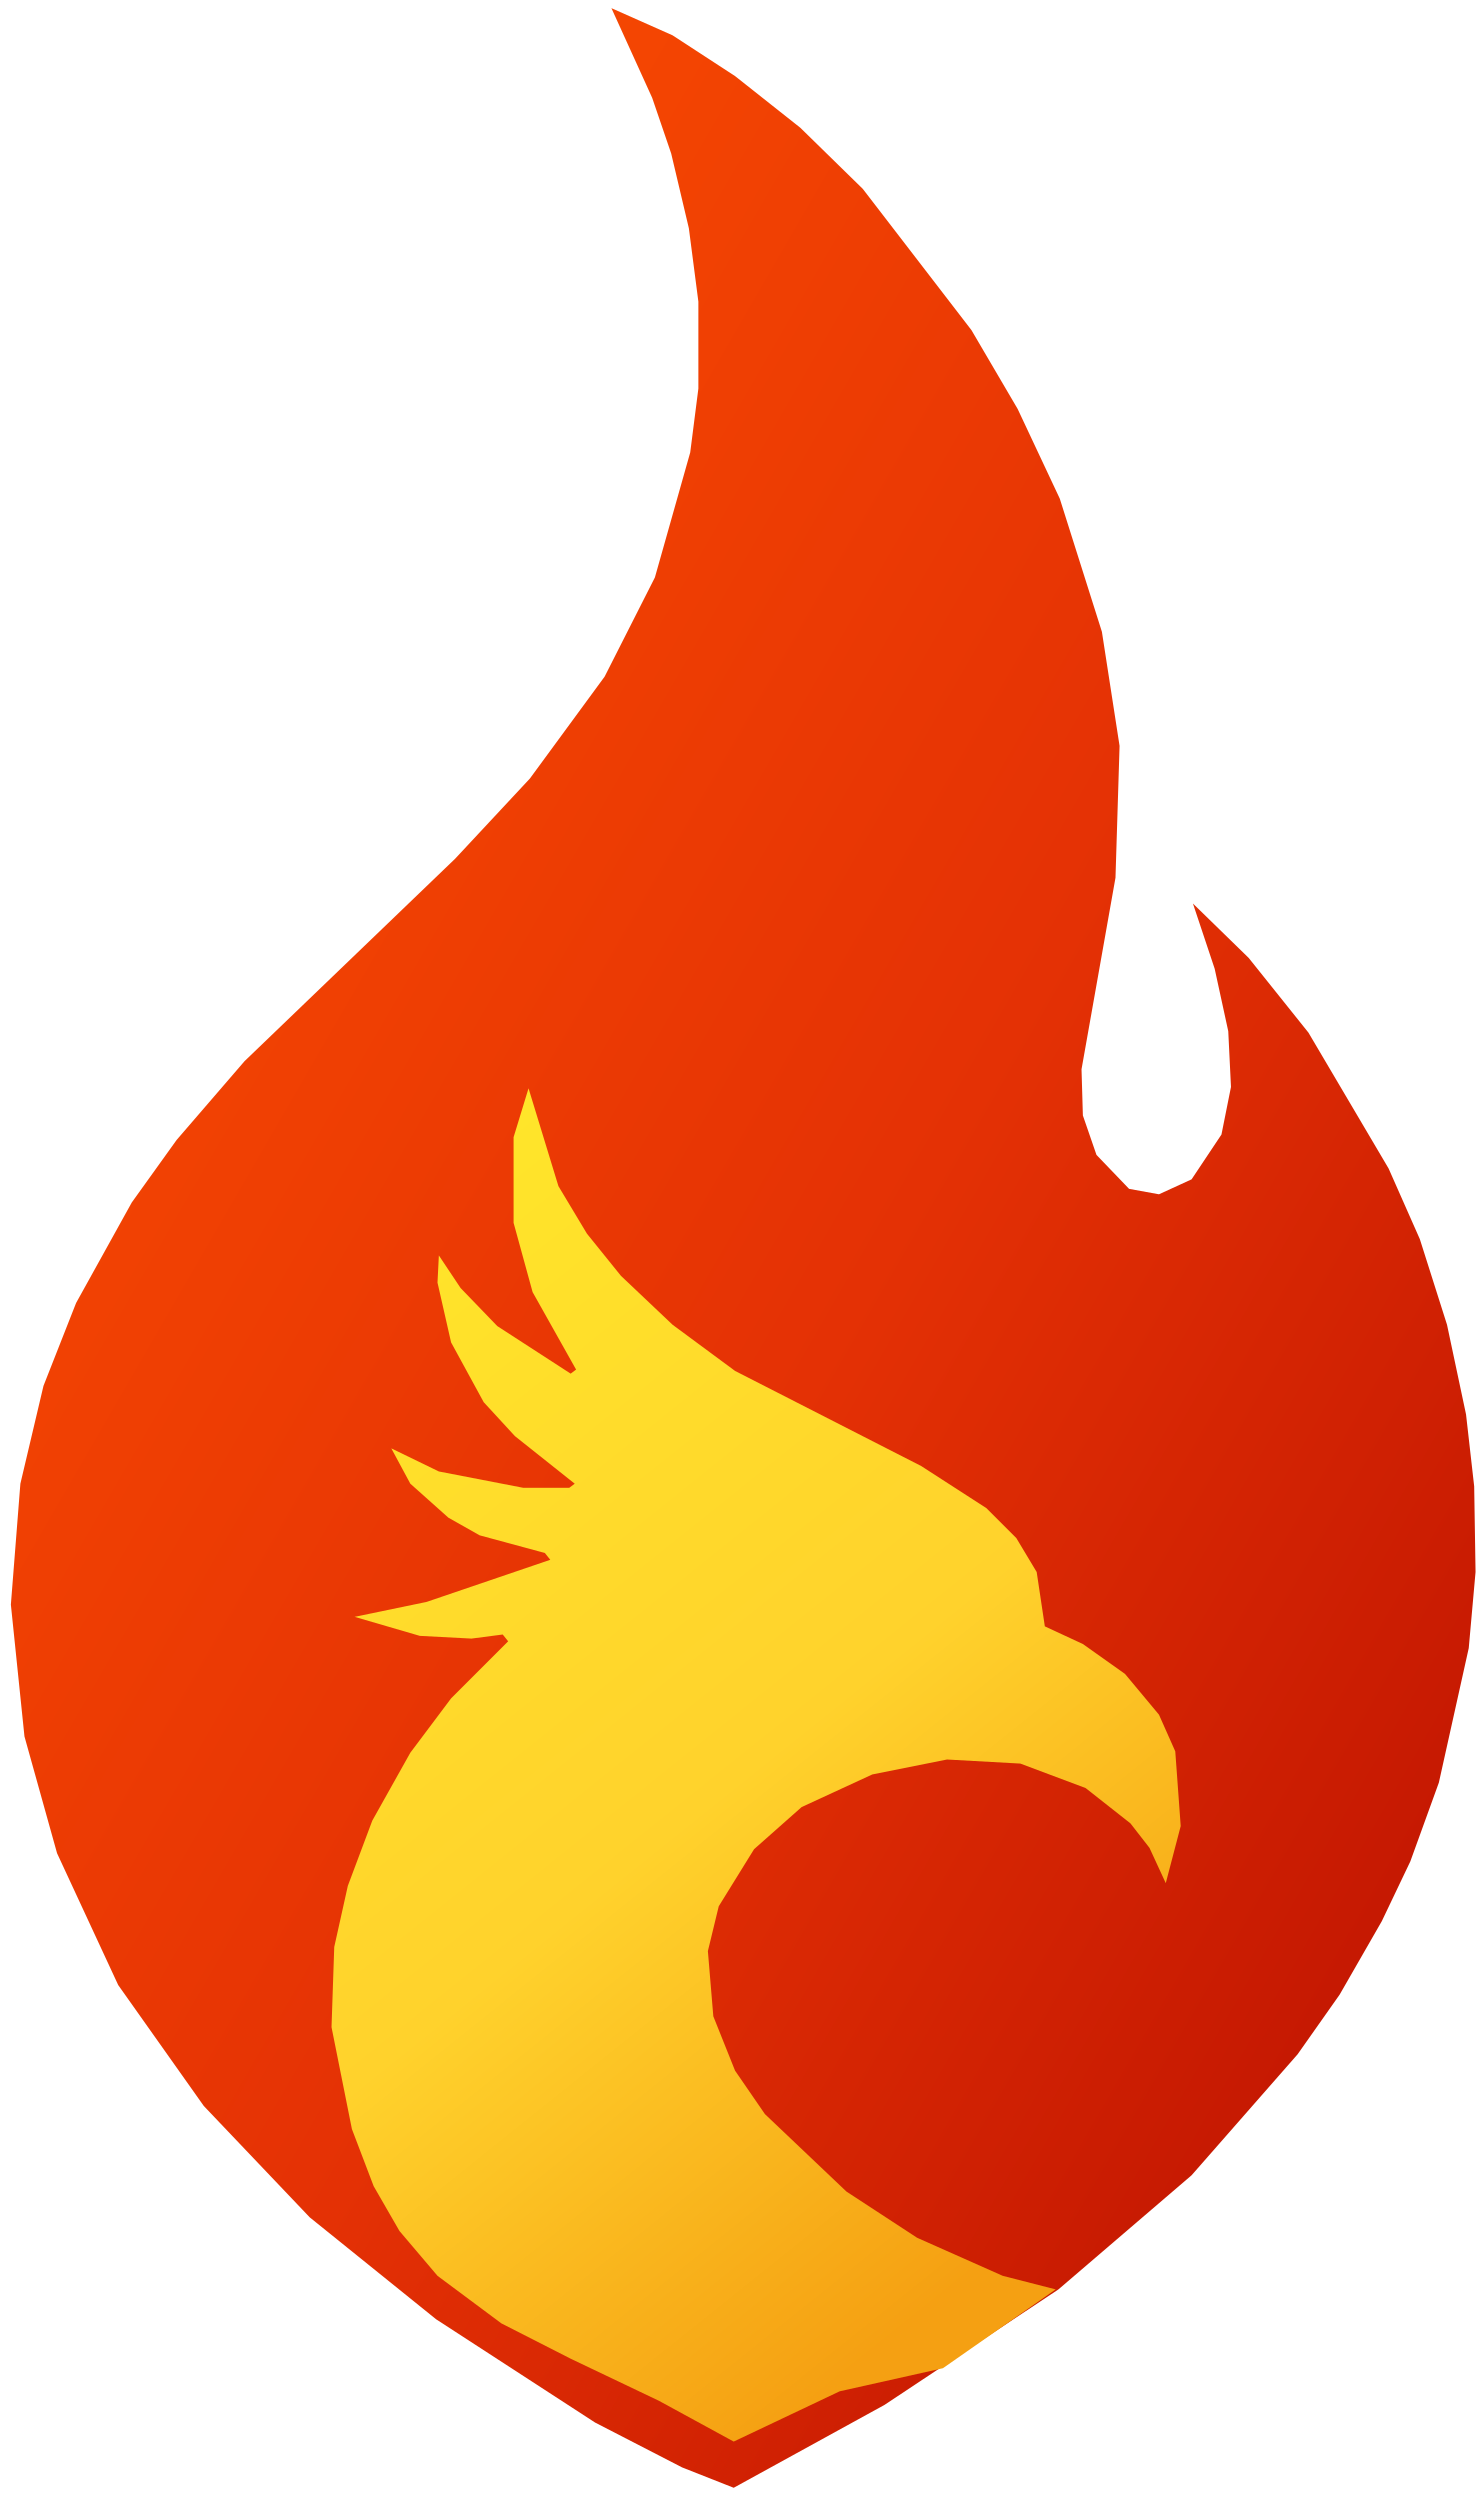
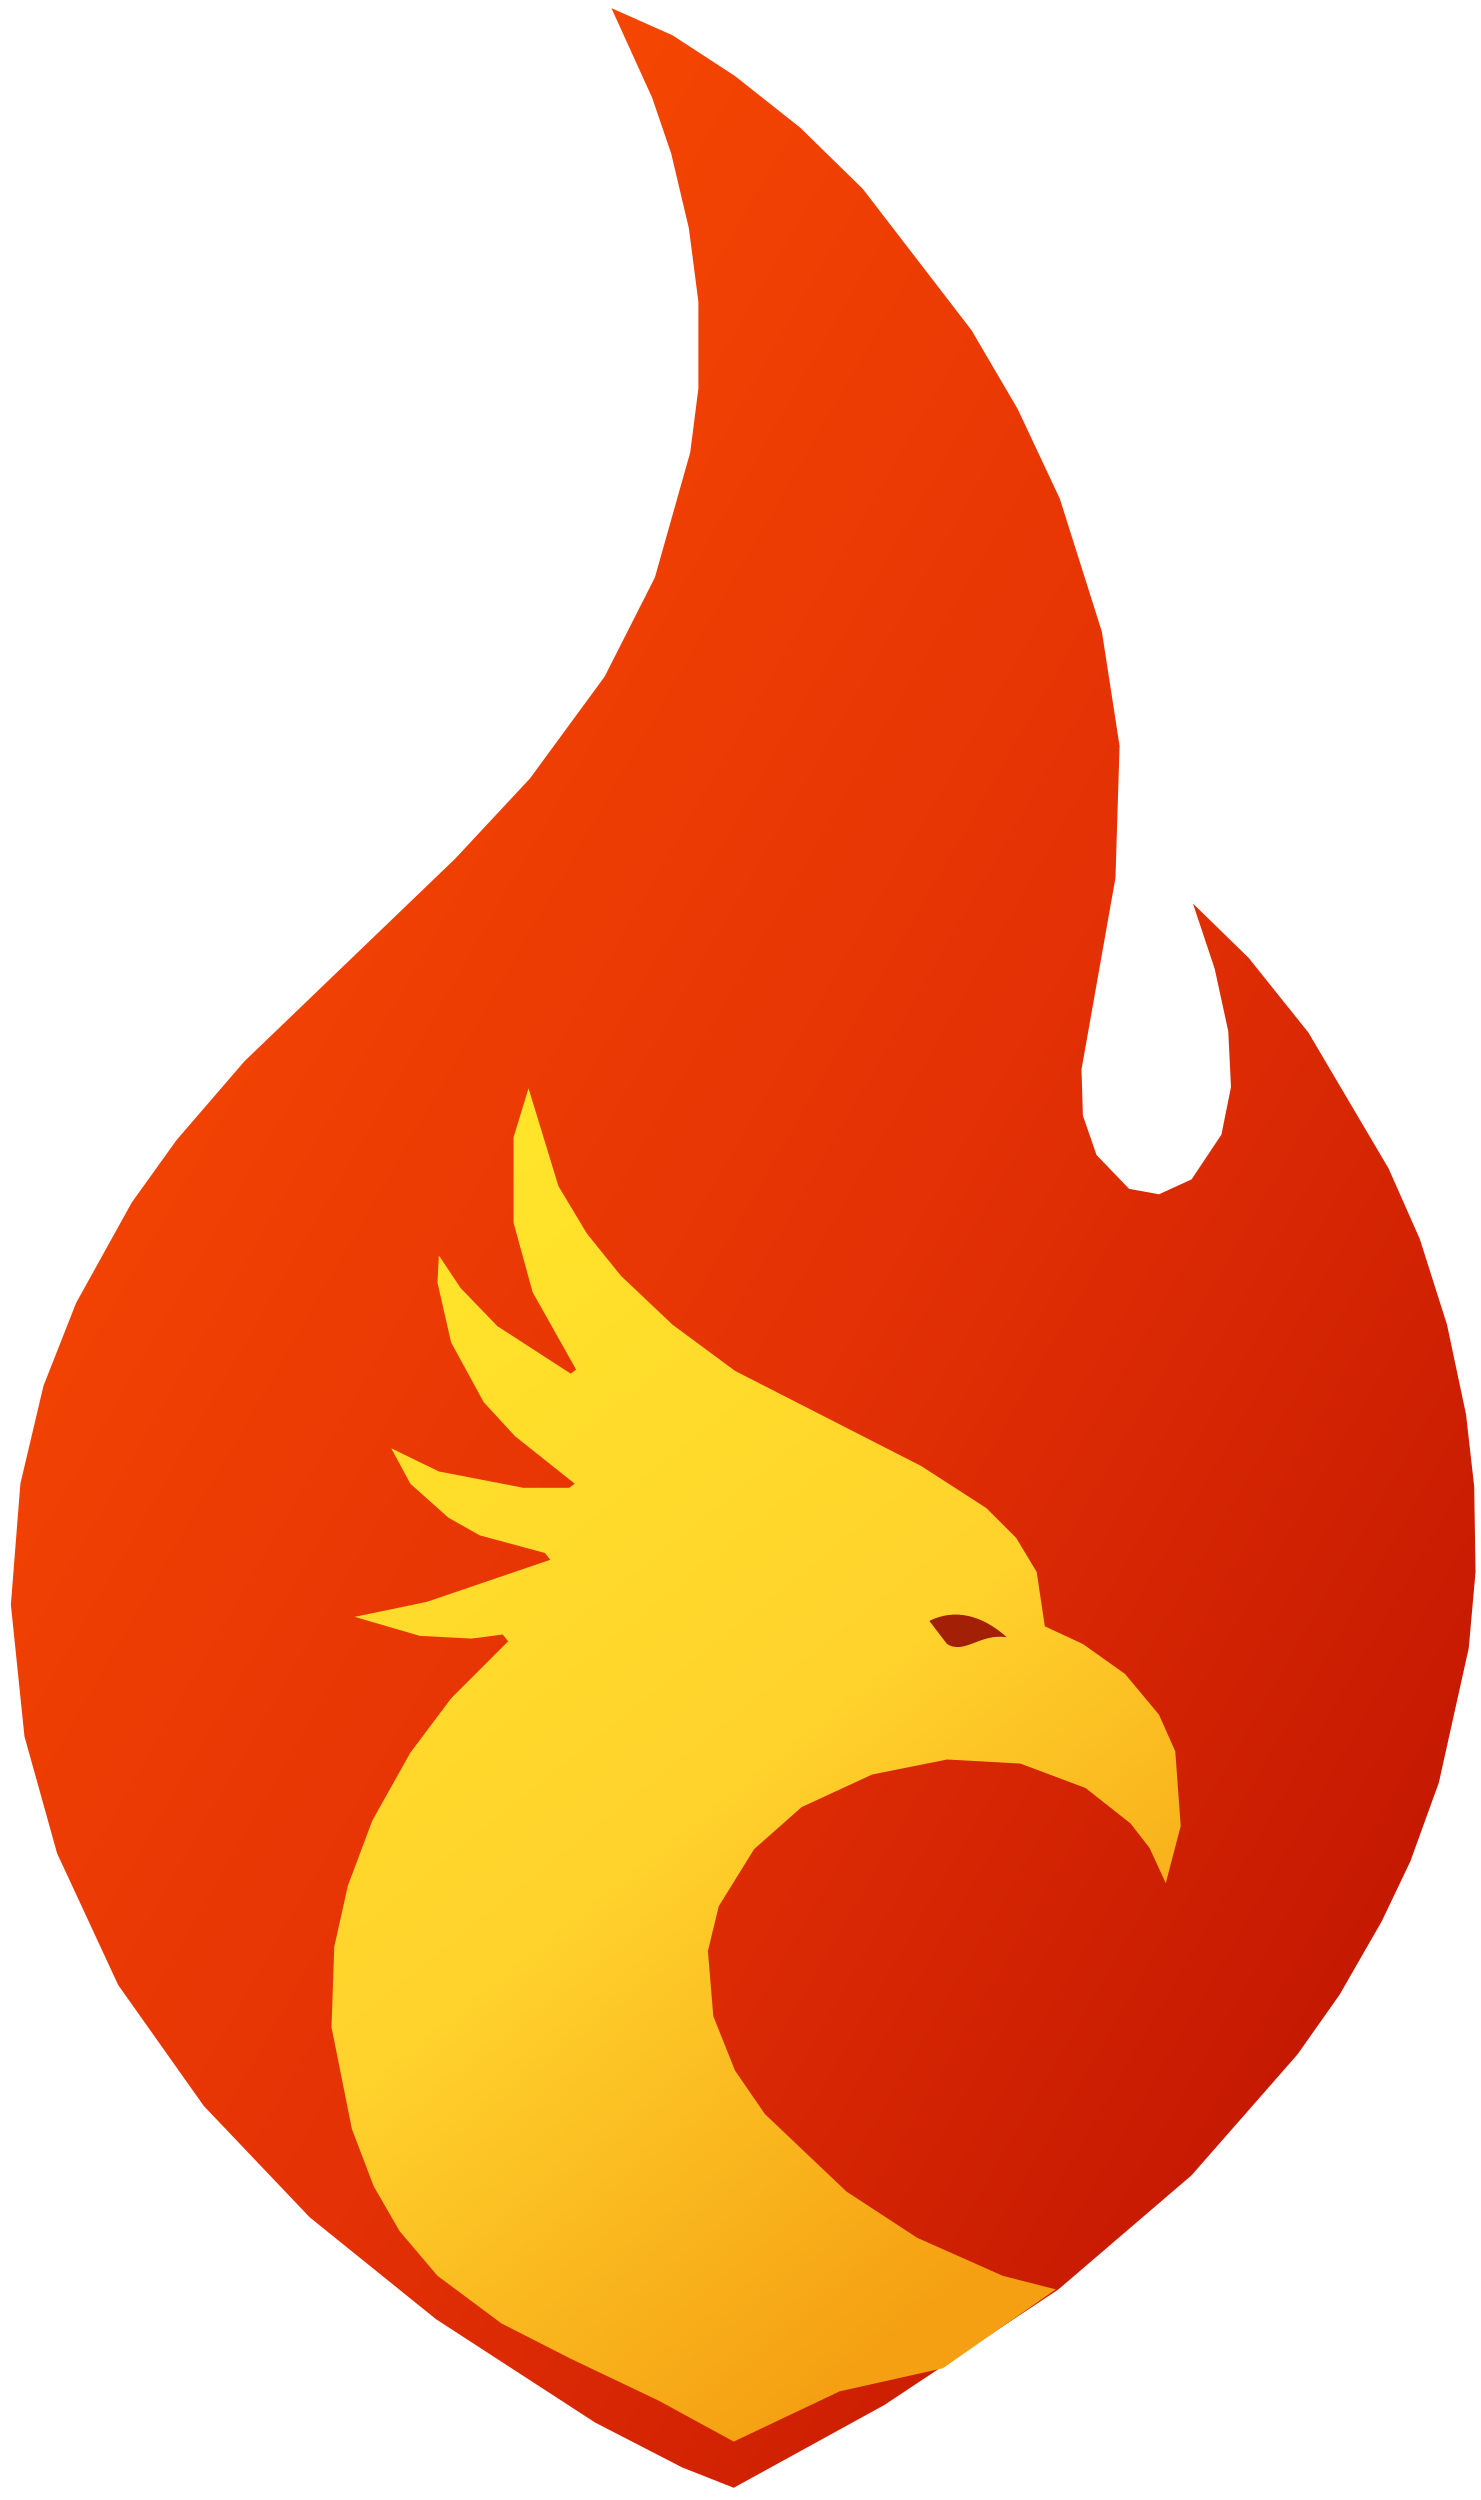
<svg xmlns="http://www.w3.org/2000/svg" viewBox="470 105 1090 1840" role="img" aria-label="Fénix de Academia Zenit">
  <defs>
    <linearGradient id="flame" x1="0" y1="0" x2="1" y2="1">
      <stop stop-color="#FF5300" />
      <stop offset=".55" stop-color="#E43105" />
      <stop offset="1" stop-color="#B70D00" />
    </linearGradient>
    <linearGradient id="bird" x1="0" y1="0" x2=".5" y2="1">
      <stop stop-color="#FFE929" />
      <stop offset=".6" stop-color="#FFD22C" />
      <stop offset="1" stop-color="#F5A012" />
    </linearGradient>
  </defs>
  <path fill="url(#flame)" d="M920,111 950,177 964,218 977,273 984,327 984,391 978,438 952,530 915,603 860,678 805,737 650,886 600,944 567,990 526,1064 502,1125 485,1197 478,1286 488,1383 512,1469 557,1566 620,1655 698,1737 791,1812 908,1888 972,1921 1010,1936 1121,1875 1249,1790 1347,1706 1425,1617 1456,1573 1487,1519 1508,1475 1529,1417 1551,1318 1556,1262 1555,1199 1549,1146 1535,1080 1515,1017 1492,965 1433,865 1389,810 1348,770 1364,818 1374,864 1376,905 1369,940 1347,973 1323,984 1301,980 1277,955 1267,926 1266,892 1291,751 1294,654 1281,570 1250,472 1219,406 1185,348 1105,244 1059,199 1011,161 965,131Z" />
  <path fill="url(#bird)" d="M859,906 848,942 848,1005 862,1056 894,1113 890,1116 836,1081 809,1053 793,1029 792,1049 802,1093 826,1137 849,1162 893,1197 889,1200 855,1200 793,1188 758,1171 772,1197 800,1222 823,1235 871,1248 875,1253 784,1284 731,1295 779,1309 817,1311 840,1308 844,1313 802,1355 772,1395 744,1445 726,1493 716,1538 714,1597 729,1672 745,1714 764,1747 792,1780 839,1815 890,1841 955,1872 1010,1902 1088,1865 1164,1848 1247,1790 1208,1780 1145,1752 1093,1718 1033,1661 1011,1629 995,1589 991,1541 999,1508 1025,1466 1060,1435 1112,1411 1167,1400 1221,1403 1269,1421 1302,1447 1316,1465 1328,1491 1339,1449 1335,1394 1323,1367 1298,1337 1267,1315 1239,1302 1233,1262 1218,1237 1196,1215 1148,1184 1011,1114 965,1080 927,1044 902,1013 881,978Z" />
+   <path d="M1154 1298 C1172 1289 1192 1293 1211 1310 C1191 1307 1180 1323 1167 1315 Z" fill="#A31F06" />
</svg>
